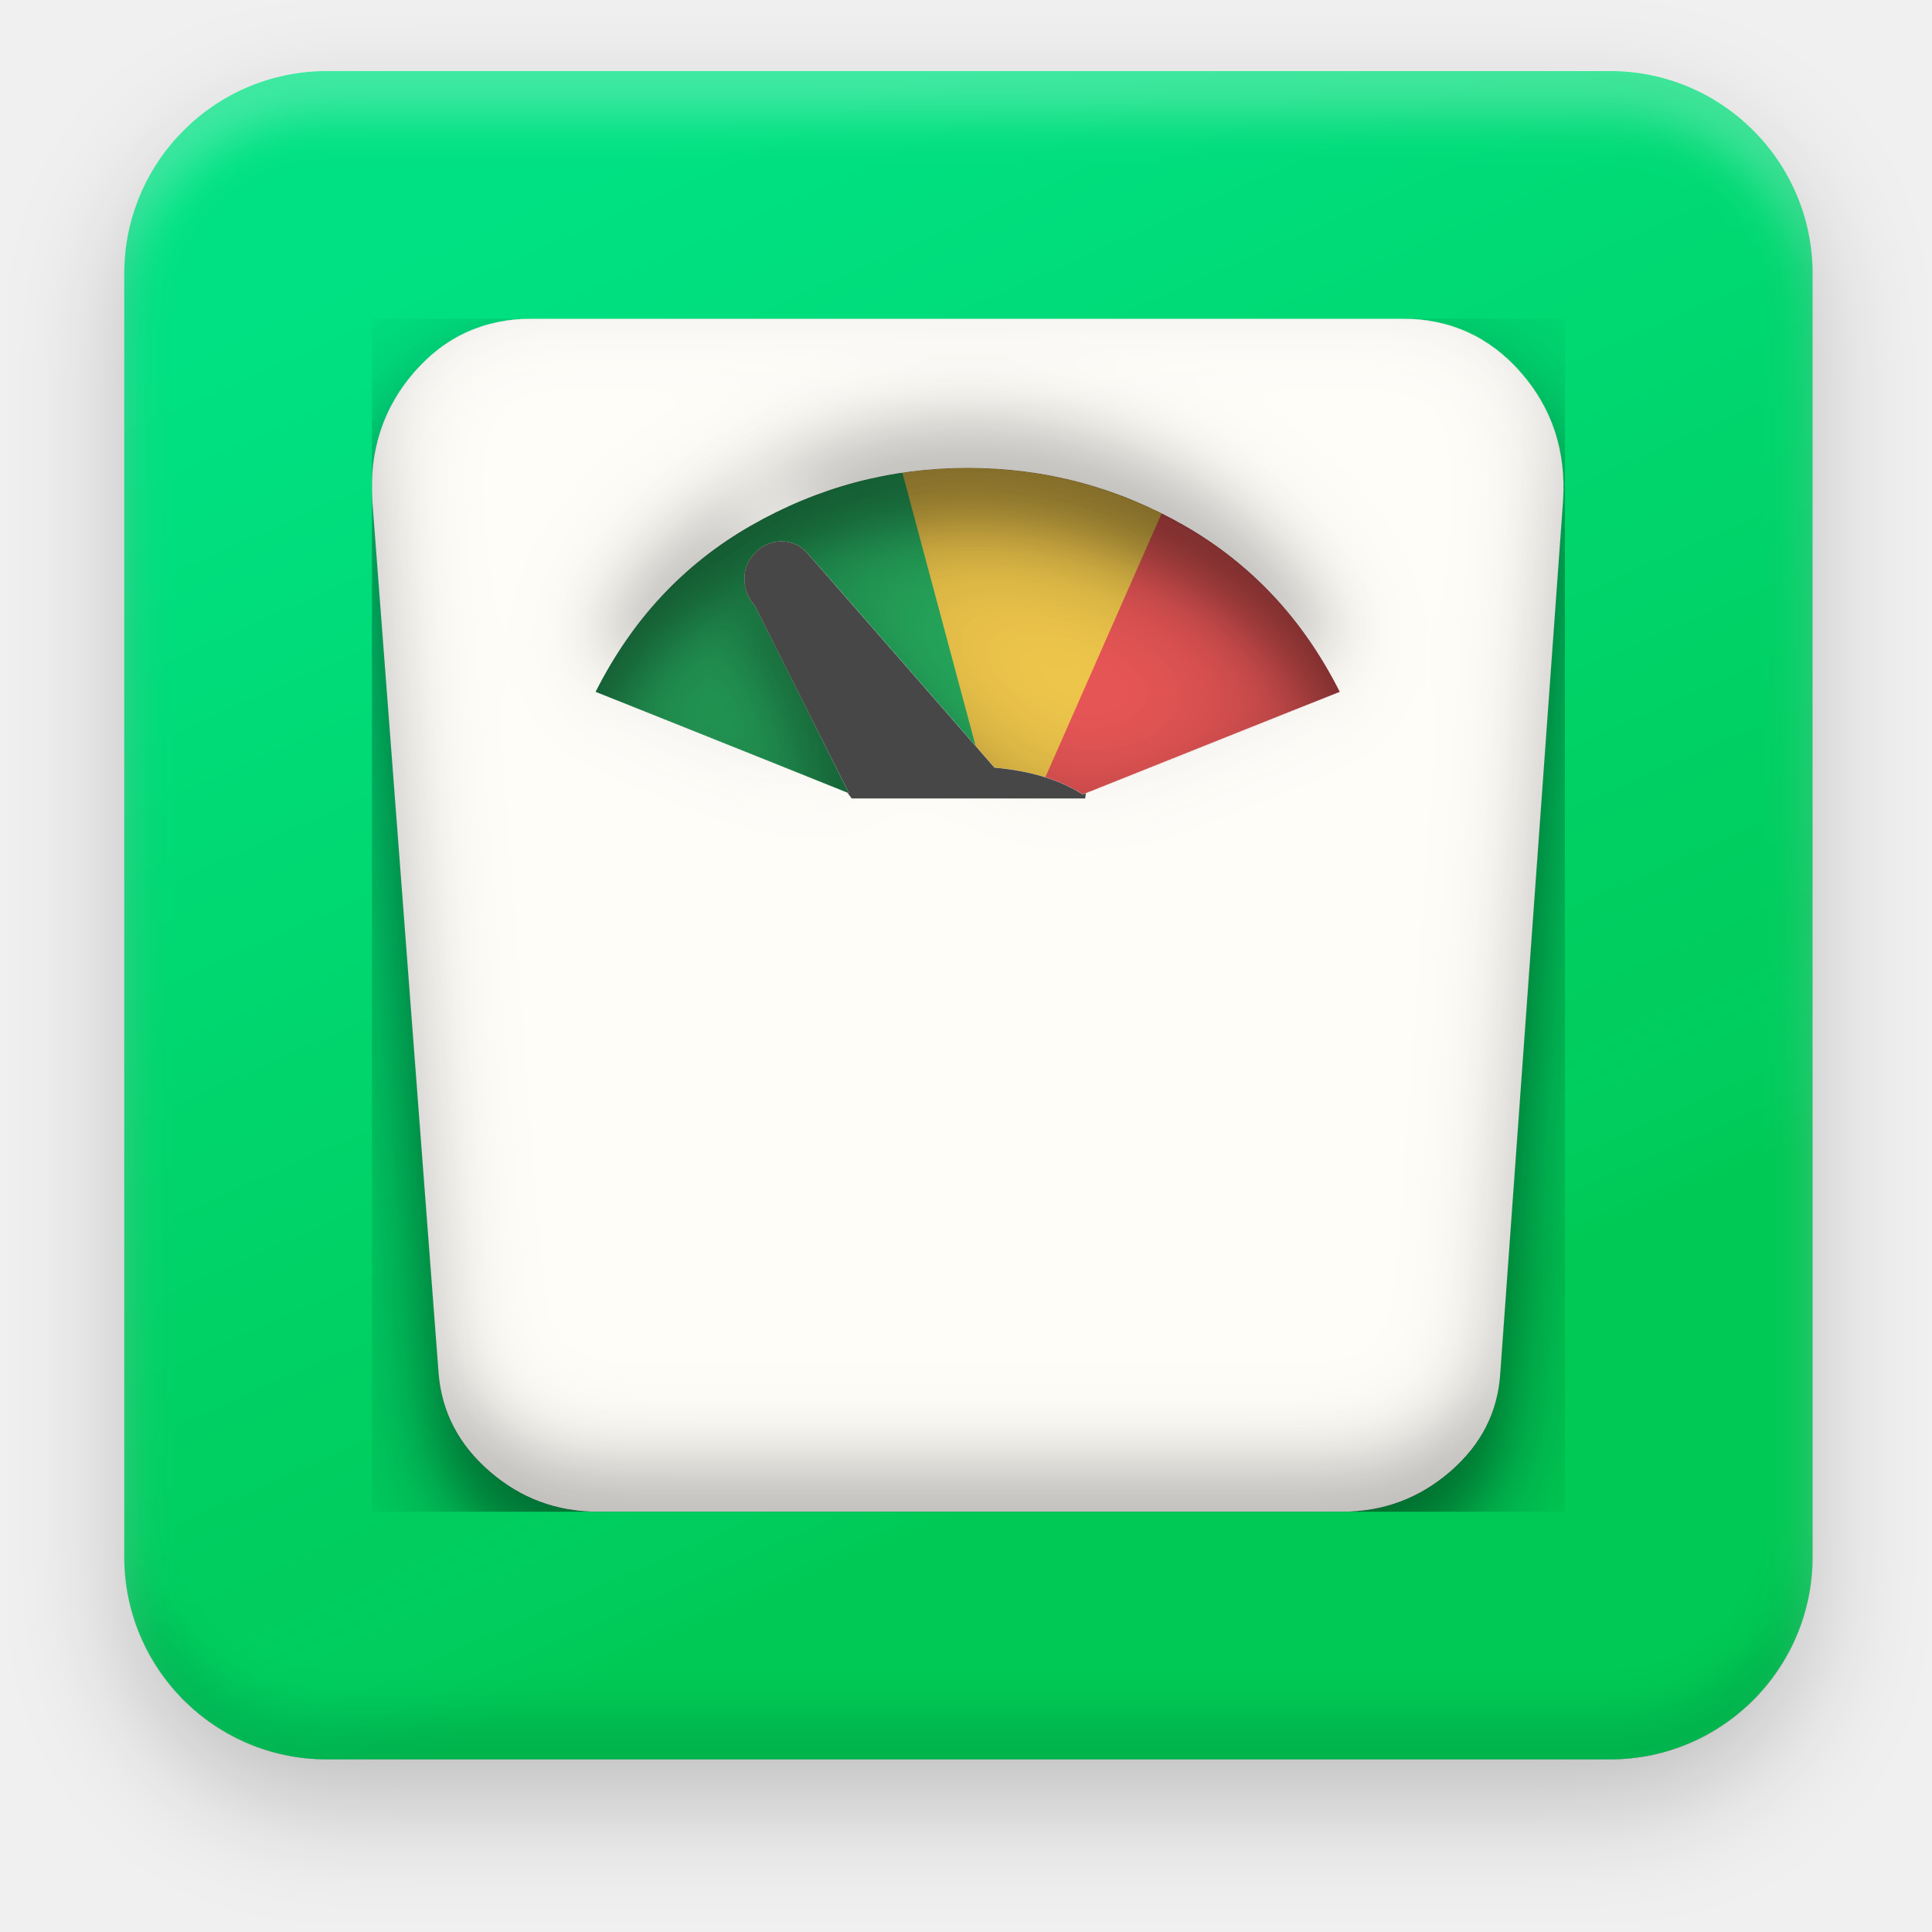
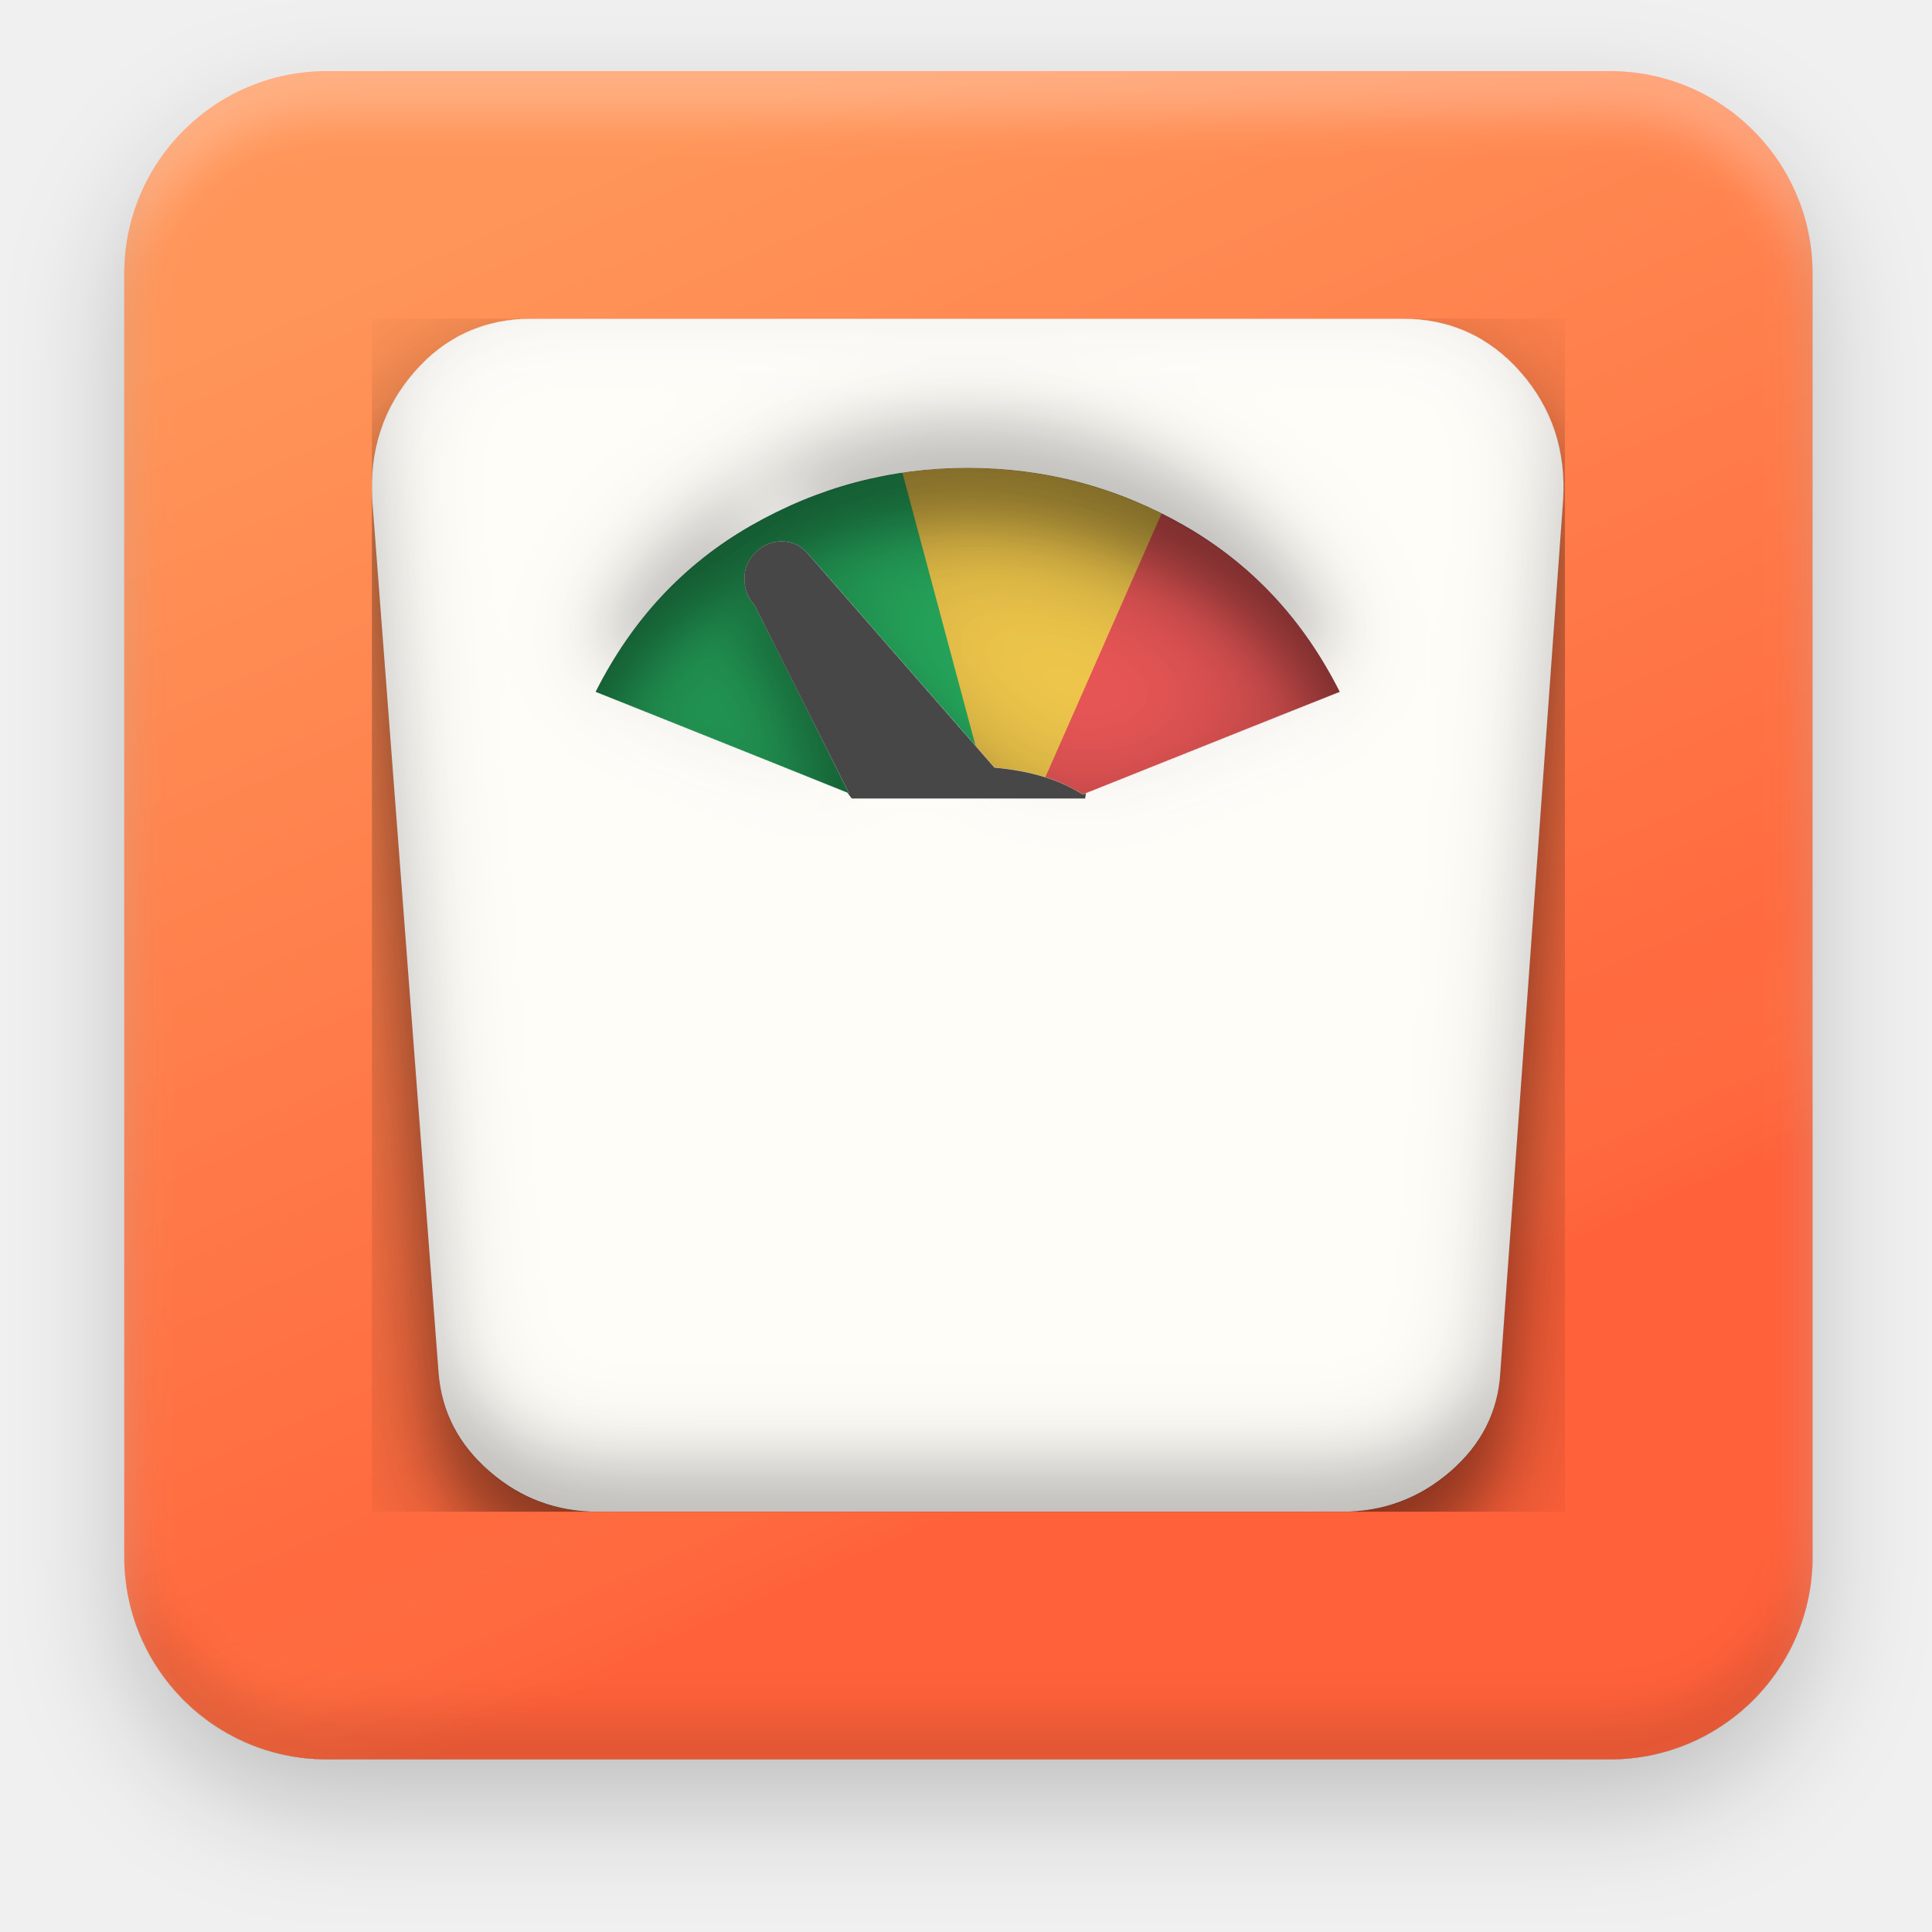
<svg xmlns="http://www.w3.org/2000/svg" width="171" height="171" viewBox="0 0 171 171" fill="none">
  <g filter="url(#filter0_dii)">
-     <rect x="11" y="6.289" width="149.43" height="149.43" rx="17.931" fill="#00CD5D" />
+     <rect x="11" y="6.289" width="149.43" height="149.43" rx="17.931" fill="#FF6A3F" />
    <rect x="11" y="6.289" width="149.43" height="149.43" rx="17.931" fill="url(#paint0_linear)" fill-opacity="0.8" style="mix-blend-mode:overlay" />
  </g>
-   <rect x="74.905" y="47.237" width="40.189" height="43.974" transform="rotate(-15 74.9051 47.2368)" fill="#EB5757" />
-   <path d="M60.81 34.681L105.141 40.16L92.19 69.547L69.203 89.717L60.81 34.681Z" fill="#F2C94C" />
-   <rect x="45.019" y="47.237" width="35.06" height="43.974" transform="rotate(-15 45.0192 47.2368)" fill="#27AE60" />
+   <rect x="74.905" y="47.237" width="40.189" height="43.974" transform="rotate(-15 74.9051 47.2373)" fill="#EB5757" />
+   <path d="M60.81 34.681L105.141 40.16L92.19 69.548L69.203 89.718L60.81 34.681Z" fill="#F2C94C" />
+   <rect x="45.019" y="47.237" width="35.06" height="43.974" transform="rotate(-15 45.0192 47.2373)" fill="#27AE60" />
  <g clip-path="url(#clip0)" filter="url(#filter1_dddiii)">
    <path d="M132.787 121.518C132.581 124.959 131.106 127.867 128.361 130.241C125.617 132.615 122.426 133.802 118.79 133.802H52.92C49.284 133.802 46.093 132.615 43.349 130.241C40.604 127.867 39.095 124.959 38.82 121.518L32.954 44.308C32.679 39.904 33.914 36.119 36.659 32.953C39.404 29.788 42.903 28.205 47.157 28.205H124.039C128.293 28.205 131.809 29.788 134.588 32.953C137.367 36.119 138.619 39.904 138.345 44.308L132.787 121.518ZM85.649 41.418C78.788 41.418 72.39 43.121 66.454 46.527C60.519 49.934 55.939 54.837 52.715 61.236L75.151 70.217L66.815 53.598C66.197 52.91 65.888 52.118 65.888 51.224C65.888 50.329 66.214 49.555 66.866 48.901C67.518 48.248 68.29 47.921 69.182 47.921C70.074 47.921 70.829 48.265 71.446 48.953L88.016 67.946C91.173 68.221 93.78 69.013 95.838 70.32L118.584 61.236C115.359 54.837 110.779 49.934 104.844 46.527C98.909 43.121 92.511 41.418 85.649 41.418Z" fill="#FFFDF8" />
  </g>
  <mask id="mask0" mask-type="alpha" maskUnits="userSpaceOnUse" x="32" y="28" width="107" height="106">
    <g style="mix-blend-mode:overlay" clip-path="url(#clip1)">
      <path d="M132.787 121.518C132.581 124.959 131.106 127.867 128.361 130.241C125.617 132.615 122.426 133.802 118.79 133.802H52.92C49.284 133.802 46.093 132.615 43.349 130.241C40.604 127.867 39.095 124.959 38.82 121.518L32.954 44.308C32.679 39.904 33.914 36.119 36.659 32.953C39.404 29.788 42.903 28.205 47.157 28.205H124.039C128.293 28.205 131.809 29.788 134.588 32.953C137.367 36.119 138.619 39.904 138.345 44.308L132.787 121.518ZM85.649 41.418C78.788 41.418 72.39 43.121 66.454 46.527C60.519 49.934 55.939 54.837 52.715 61.236L75.151 70.217L66.815 53.598C66.197 52.91 65.888 52.118 65.888 51.224C65.888 50.329 66.214 49.555 66.866 48.901C67.518 48.248 68.29 47.921 69.182 47.921C70.074 47.921 70.829 48.265 71.446 48.953L88.016 67.946C91.173 68.221 93.78 69.013 95.838 70.32L118.584 61.236C115.359 54.837 110.779 49.934 104.844 46.527C98.909 43.121 92.511 41.418 85.649 41.418Z" fill="#FFFDF8" />
    </g>
  </mask>
  <g mask="url(#mask0)">
-     <path d="M64.795 48.627L79.239 45.14L99.488 47.717L96.045 70.673H75.385L66.776 59.195L64.795 48.627Z" fill="#474747" />
+     <path d="M64.795 48.627L79.239 45.141L99.488 47.718L96.045 70.674H75.385L66.776 59.196L64.795 48.627Z" fill="#474747" />
  </g>
  <defs>
    <filter id="filter0_dii" x="0.717" y="0.119" width="169.996" height="169.996" filterUnits="userSpaceOnUse" color-interpolation-filters="sRGB">
      <feFlood flood-opacity="0" result="BackgroundImageFix" />
      <feColorMatrix in="SourceAlpha" type="matrix" values="0 0 0 0 0 0 0 0 0 0 0 0 0 0 0 0 0 0 127 0" />
      <feOffset dy="4.113" />
      <feGaussianBlur stdDeviation="5.142" />
      <feColorMatrix type="matrix" values="0 0 0 0 0 0 0 0 0 0 0 0 0 0 0 0 0 0 0.2 0" />
      <feBlend mode="normal" in2="BackgroundImageFix" result="effect1_dropShadow" />
      <feBlend mode="normal" in="SourceGraphic" in2="effect1_dropShadow" result="shape" />
      <feColorMatrix in="SourceAlpha" type="matrix" values="0 0 0 0 0 0 0 0 0 0 0 0 0 0 0 0 0 0 127 0" result="hardAlpha" />
      <feOffset dy="-3.985" />
      <feGaussianBlur stdDeviation="1.992" />
      <feComposite in2="hardAlpha" operator="arithmetic" k2="-1" k3="1" />
      <feColorMatrix type="matrix" values="0 0 0 0 0 0 0 0 0 0 0 0 0 0 0 0 0 0 0.11 0" />
      <feBlend mode="normal" in2="shape" result="effect2_innerShadow" />
      <feColorMatrix in="SourceAlpha" type="matrix" values="0 0 0 0 0 0 0 0 0 0 0 0 0 0 0 0 0 0 127 0" result="hardAlpha" />
      <feOffset dy="3.985" />
      <feGaussianBlur stdDeviation="1.992" />
      <feComposite in2="hardAlpha" operator="arithmetic" k2="-1" k3="1" />
      <feColorMatrix type="matrix" values="0 0 0 0 1 0 0 0 0 1 0 0 0 0 1 0 0 0 0.25 0" />
      <feBlend mode="normal" in2="effect2_innerShadow" result="effect3_innerShadow" />
    </filter>
    <filter id="filter1_dddiii" x="19.143" y="19.023" width="133.144" height="133.144" filterUnits="userSpaceOnUse" color-interpolation-filters="sRGB">
      <feFlood flood-opacity="0" result="BackgroundImageFix" />
      <feColorMatrix in="SourceAlpha" type="matrix" values="0 0 0 0 0 0 0 0 0 0 0 0 0 0 0 0 0 0 127 0" />
      <feOffset dy="4.591" />
      <feGaussianBlur stdDeviation="6.887" />
      <feColorMatrix type="matrix" values="0 0 0 0 0 0 0 0 0 0 0 0 0 0 0 0 0 0 0.2 0" />
      <feBlend mode="normal" in2="BackgroundImageFix" result="effect1_dropShadow" />
      <feColorMatrix in="SourceAlpha" type="matrix" values="0 0 0 0 0 0 0 0 0 0 0 0 0 0 0 0 0 0 127 0" />
      <feOffset dy="4.591" />
      <feGaussianBlur stdDeviation="2.296" />
      <feColorMatrix type="matrix" values="0 0 0 0 0 0 0 0 0 0 0 0 0 0 0 0 0 0 0.25 0" />
      <feBlend mode="normal" in2="effect1_dropShadow" result="effect2_dropShadow" />
      <feColorMatrix in="SourceAlpha" type="matrix" values="0 0 0 0 0 0 0 0 0 0 0 0 0 0 0 0 0 0 127 0" />
      <feOffset dy="4.739" />
      <feGaussianBlur stdDeviation="5.924" />
      <feColorMatrix type="matrix" values="0 0 0 0 0 0 0 0 0 0 0 0 0 0 0 0 0 0 0.2 0" />
      <feBlend mode="normal" in2="effect2_dropShadow" result="effect3_dropShadow" />
      <feBlend mode="normal" in="SourceGraphic" in2="effect3_dropShadow" result="shape" />
      <feColorMatrix in="SourceAlpha" type="matrix" values="0 0 0 0 0 0 0 0 0 0 0 0 0 0 0 0 0 0 127 0" result="hardAlpha" />
      <feOffset dy="-3.443" />
      <feGaussianBlur stdDeviation="4.591" />
      <feComposite in2="hardAlpha" operator="arithmetic" k2="-1" k3="1" />
      <feColorMatrix type="matrix" values="0 0 0 0 0 0 0 0 0 0 0 0 0 0 0 0 0 0 0.18 0" />
      <feBlend mode="normal" in2="shape" result="effect4_innerShadow" />
      <feColorMatrix in="SourceAlpha" type="matrix" values="0 0 0 0 0 0 0 0 0 0 0 0 0 0 0 0 0 0 127 0" result="hardAlpha" />
      <feOffset dy="-4.591" />
      <feGaussianBlur stdDeviation="2.296" />
      <feComposite in2="hardAlpha" operator="arithmetic" k2="-1" k3="1" />
      <feColorMatrix type="matrix" values="0 0 0 0 0 0 0 0 0 0 0 0 0 0 0 0 0 0 0.11 0" />
      <feBlend mode="normal" in2="effect4_innerShadow" result="effect5_innerShadow" />
      <feColorMatrix in="SourceAlpha" type="matrix" values="0 0 0 0 0 0 0 0 0 0 0 0 0 0 0 0 0 0 127 0" result="hardAlpha" />
      <feOffset dy="4.591" />
      <feGaussianBlur stdDeviation="2.296" />
      <feComposite in2="hardAlpha" operator="arithmetic" k2="-1" k3="1" />
      <feColorMatrix type="matrix" values="0 0 0 0 1 0 0 0 0 1 0 0 0 0 1 0 0 0 0.25 0" />
      <feBlend mode="normal" in2="effect5_innerShadow" result="effect6_innerShadow" />
    </filter>
-     <linearGradient id="paint0_linear" x1="28.184" y1="25.714" x2="85.715" y2="155.718" gradientUnits="userSpaceOnUse">
+     <linearGradient id="paint0_linear" x1="28.184" y1="25.715" x2="85.715" y2="155.719" gradientUnits="userSpaceOnUse">
      <stop stop-color="white" stop-opacity="0.51" />
      <stop offset="0.734" stop-color="white" stop-opacity="0" />
      <stop offset="0.865" stop-opacity="0.11" />
    </linearGradient>
    <clipPath id="clip0">
      <rect width="105.597" height="105.597" fill="white" transform="translate(32.9163 28.2051)" />
    </clipPath>
    <clipPath id="clip1">
      <rect width="105.597" height="105.597" fill="white" transform="translate(32.9163 28.2051)" />
    </clipPath>
  </defs>
</svg>
